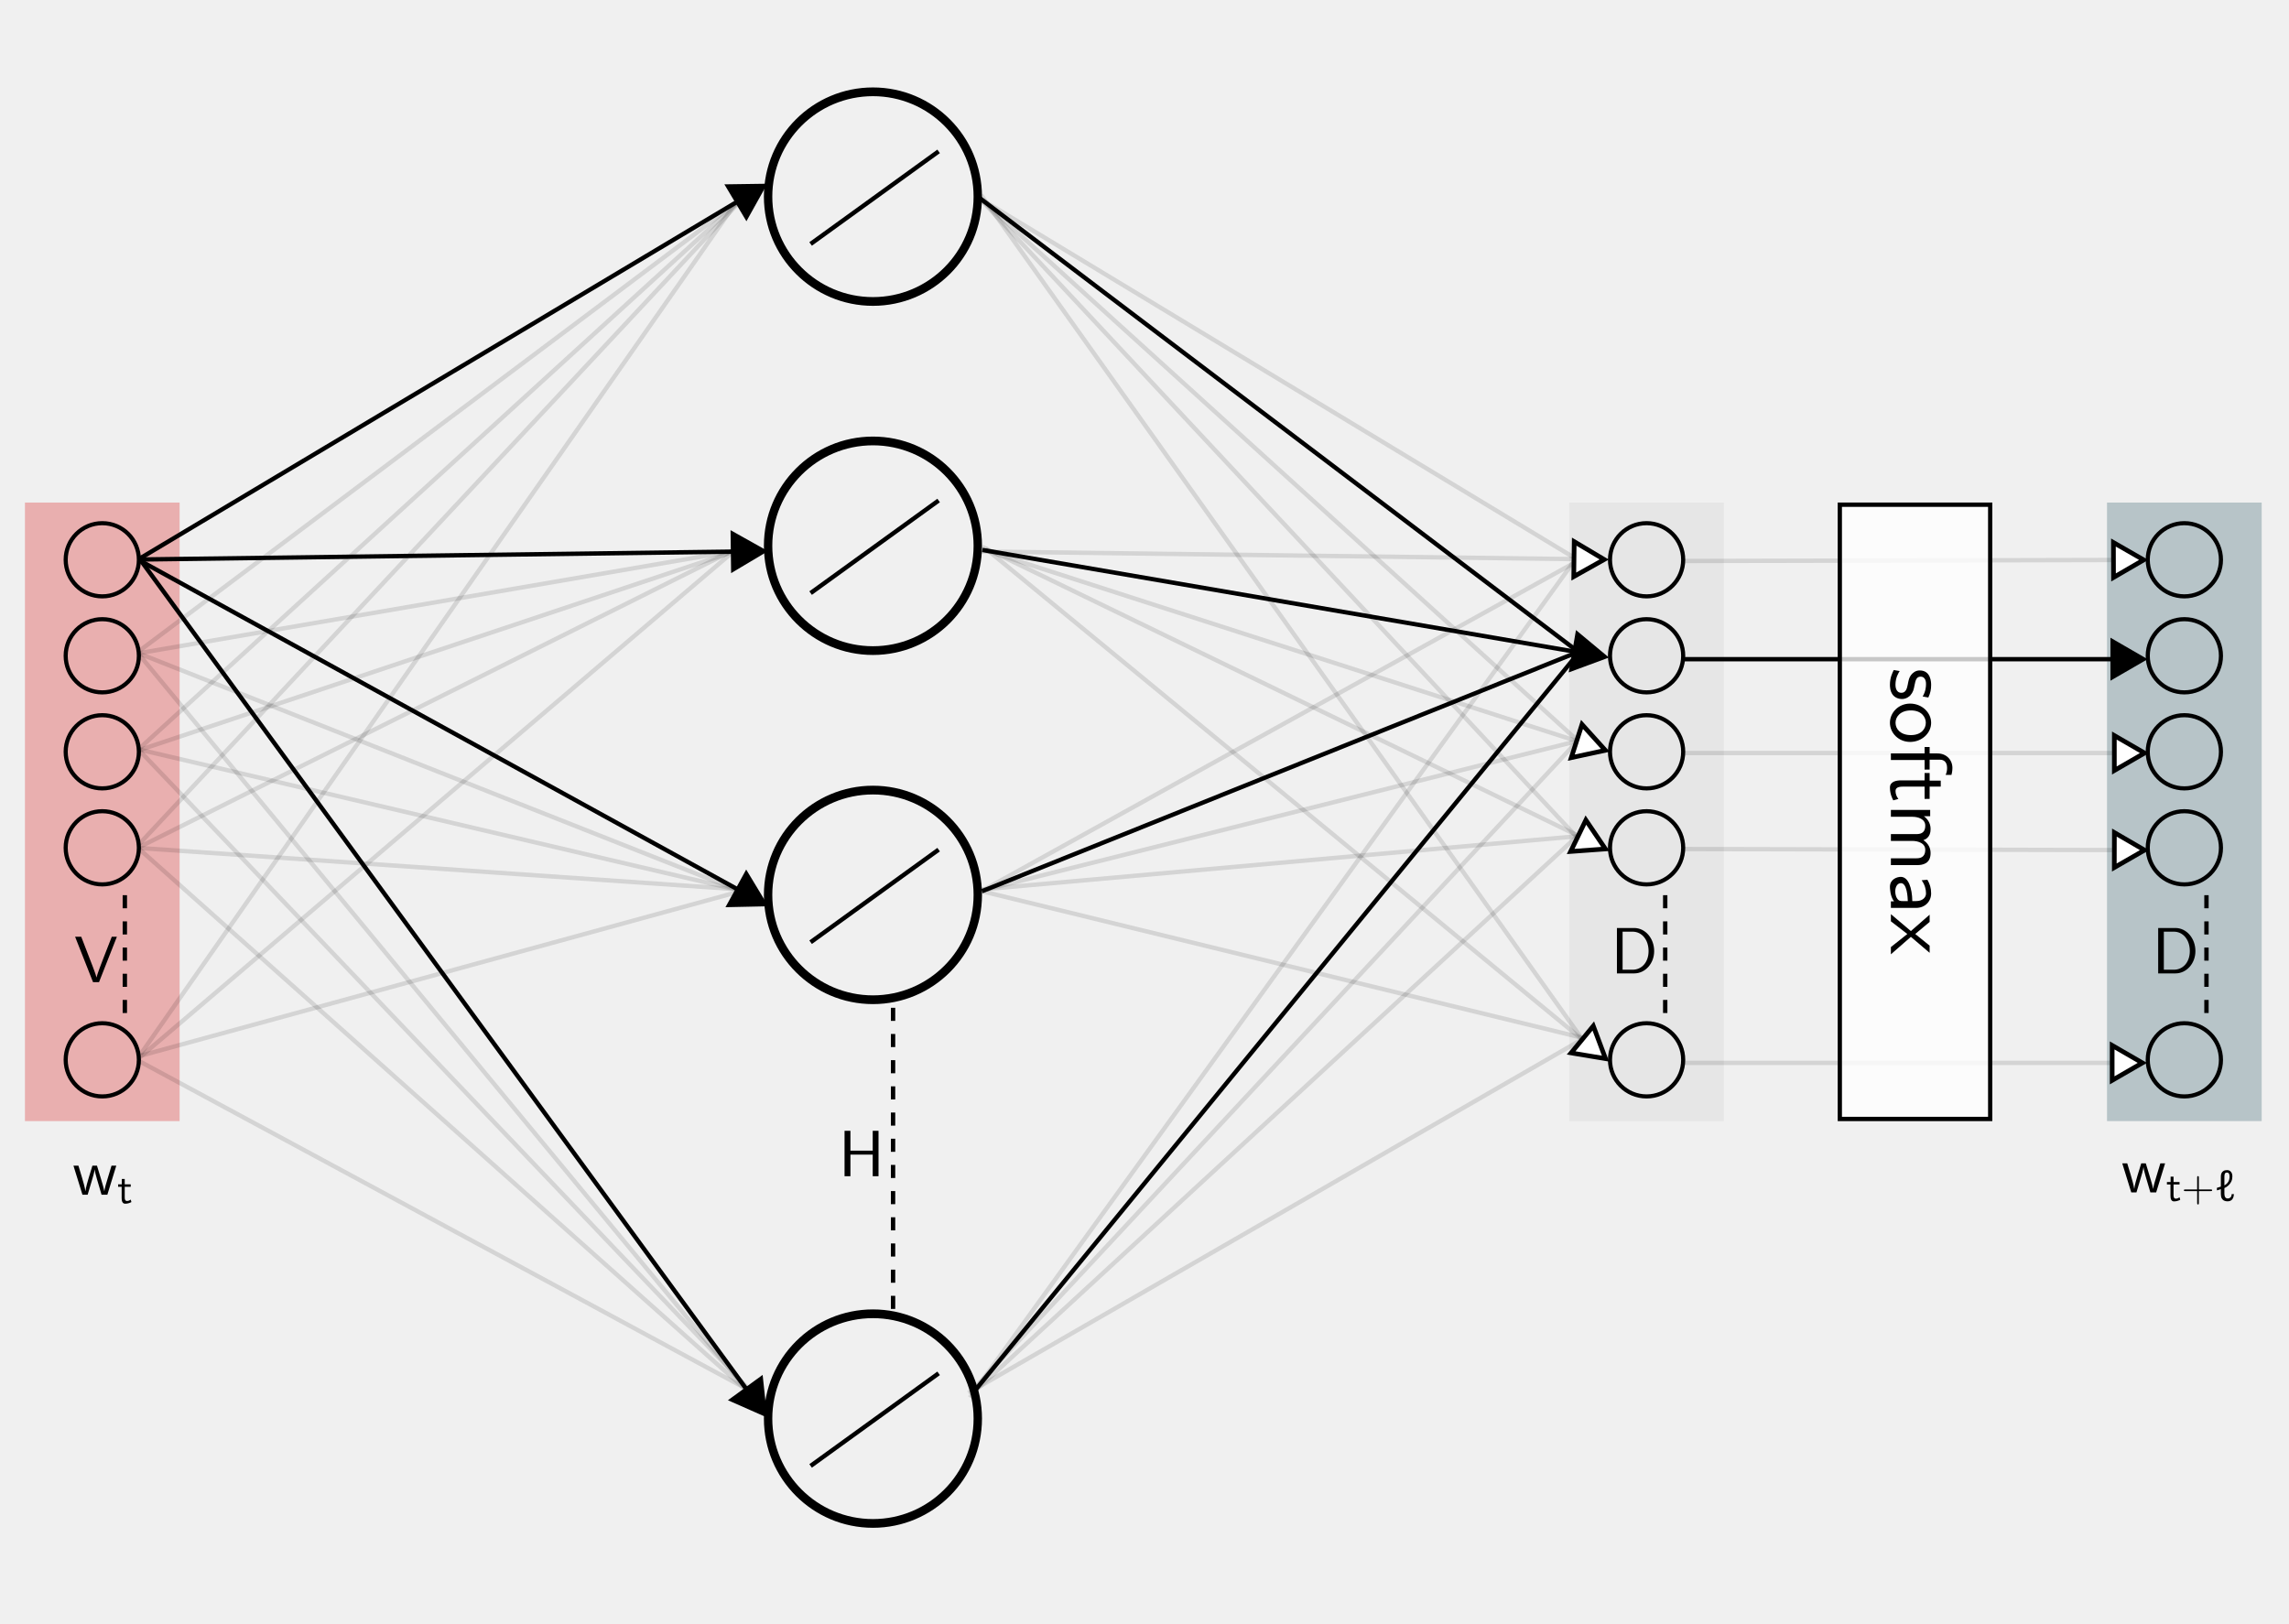
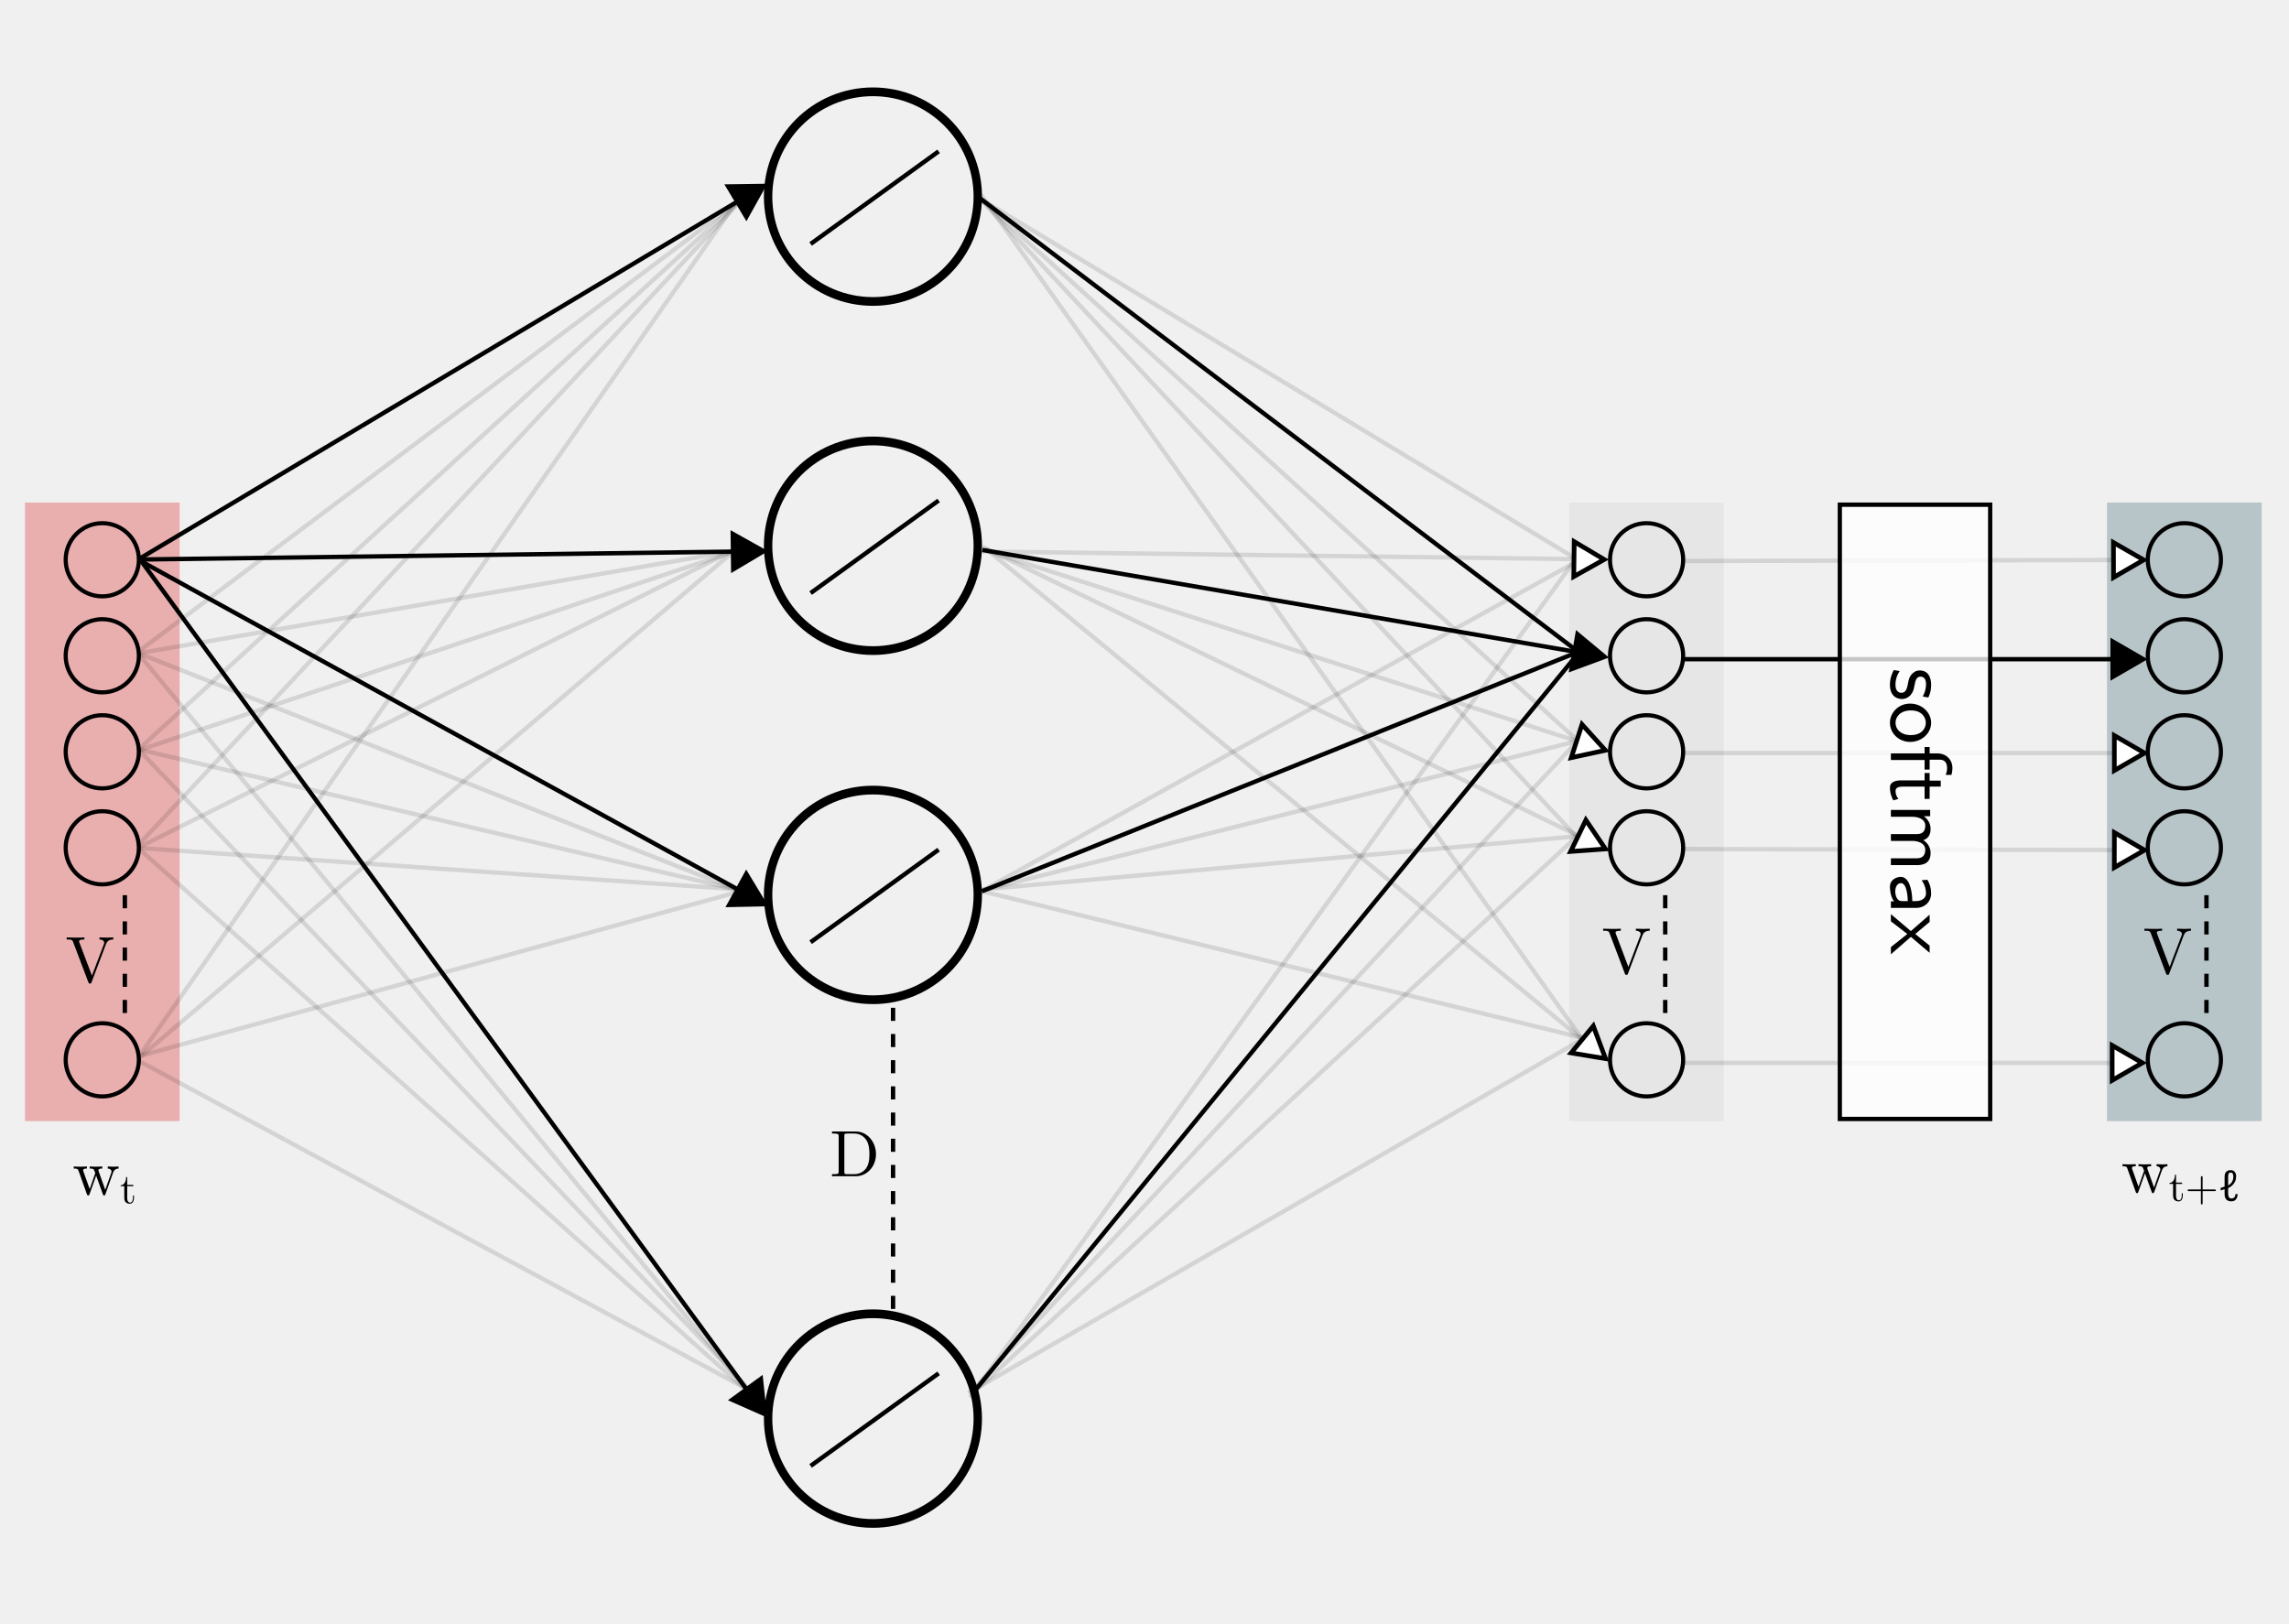
<svg xmlns="http://www.w3.org/2000/svg" width="524.409" height="372.047" id="svg2" version="1.1">
  <defs id="defs4">
    <marker orient="auto" refY="0.0" refX="0.0" id="EmptyTriangleOutL" style="overflow:visible">
      <path id="path4332" d="M 5.77,0.0 L -2.88,5.0 L -2.88,-5.0 L 5.77,0.0 z " style="fill-rule:evenodd;fill:#FFFFFF;stroke:#000000;stroke-width:1.0pt" transform="scale(0.8) translate(-6,0)" />
    </marker>
    <marker orient="auto" refY="0.0" refX="0.0" id="EmptyTriangleInL" style="overflow:visible">
      <path id="path4323" d="M 5.77,0.0 L -2.88,5.0 L -2.88,-5.0 L 5.77,0.0 z " style="fill-rule:evenodd;fill:#FFFFFF;stroke:#000000;stroke-width:1.0pt" transform="scale(-0.8) translate(-6,0)" />
    </marker>
    <marker orient="auto" refY="0.0" refX="0.0" id="TriangleInL" style="overflow:visible">
      <path id="path4305" d="M 5.77,0.0 L -2.88,5.0 L -2.88,-5.0 L 5.77,0.0 z " style="fill-rule:evenodd;stroke:#000000;stroke-width:1.0pt" transform="scale(-0.8)" />
    </marker>
    <marker orient="auto" refY="0.0" refX="0.0" id="TriangleOutL" style="overflow:visible">
      <path id="path4314" d="M 5.77,0.0 L -2.88,5.0 L -2.88,-5.0 L 5.77,0.0 z " style="fill-rule:evenodd;stroke:#000000;stroke-width:1.0pt" transform="scale(0.8)" />
    </marker>
    <marker orient="auto" refY="0.0" refX="0.0" id="Arrow2Mend" style="overflow:visible;">
      <path id="path4199" style="fill-rule:evenodd;stroke-width:0.625;stroke-linejoin:round;" d="M 8.719,4.034 L -2.207,0.016 L 8.719,-4.002 C 6.973,-1.63 6.983,1.616 8.719,4.034 z " transform="scale(0.6) rotate(180) translate(0,0)" />
    </marker>
    <marker orient="auto" refY="0.0" refX="0.0" id="Arrow1Lend" style="overflow:visible;">
      <path id="path4175" d="M 0.0,0.0 L 5.0,-5.0 L -12.5,0.0 L 5.0,5.0 L 0.0,0.0 z " style="fill-rule:evenodd;stroke:#000000;stroke-width:1.0pt;" transform="scale(0.8) rotate(180) translate(12.5,0)" />
    </marker>
    <marker orient="auto" refY="0.0" refX="0.0" id="Arrow2Lend" style="overflow:visible;">
      <path id="path4193" style="fill-rule:evenodd;stroke-width:0.625;stroke-linejoin:round;" d="M 8.719,4.034 L -2.207,0.016 L 8.719,-4.002 C 6.973,-1.63 6.983,1.616 8.719,4.034 z " transform="scale(1.1) rotate(180) translate(1,0)" />
    </marker>
  </defs>
  <g id="layer1" transform="translate(0,-680.3149)">
    <g transform="translate(341.8005,26.57477)" id="g3833" style="fill:#e6e6e6">
      <rect style="fill:#e6e6e6;fill-opacity:1;stroke:#efe8b3;stroke-width:0;stroke-miterlimit:4;stroke-opacity:1;stroke-dasharray:none" id="rect3835" width="35.433" height="141.732" x="17.717" y="768.898" />
      <path style="fill:#e6e6e6;stroke:#000000;stroke-width:2.822;stroke-miterlimit:4;stroke-opacity:1;stroke-dasharray:none" id="path3837" d="m 71,52.047 c 0,13.807 -11.193,25 -25,25 -13.807,0 -25,-11.193 -25,-25 0,-13.807 11.193,-25 25,-25 13.807,0 25,11.193 25,25 z" transform="matrix(0.3353993,0,0,0.3353993,20.0047,808.5472)" />
      <path transform="matrix(0.3353993,0,0,0.3353993,20.0047,830.5472)" d="m 71,52.047 c 0,13.807 -11.193,25 -25,25 -13.807,0 -25,-11.193 -25,-25 0,-13.807 11.193,-25 25,-25 13.807,0 25,11.193 25,25 z" id="path3839" style="fill:#e6e6e6;stroke:#000000;stroke-width:2.822;stroke-miterlimit:4;stroke-opacity:1;stroke-dasharray:none" />
      <path style="fill:#e6e6e6;stroke:#000000;stroke-width:2.822;stroke-miterlimit:4;stroke-opacity:1;stroke-dasharray:none" id="path3841" d="m 71,52.047 c 0,13.807 -11.193,25 -25,25 -13.807,0 -25,-11.193 -25,-25 0,-13.807 11.193,-25 25,-25 13.807,0 25,11.193 25,25 z" transform="matrix(0.3353993,0,0,0.3353993,20.0047,879.1311)" />
      <path transform="matrix(0.3353993,0,0,0.3353993,20.0047,764.5472)" d="m 71,52.047 c 0,13.807 -11.193,25 -25,25 -13.807,0 -25,-11.193 -25,-25 0,-13.807 11.193,-25 25,-25 13.807,0 25,11.193 25,25 z" id="path3845" style="fill:#e6e6e6;stroke:#000000;stroke-width:2.822;stroke-miterlimit:4;stroke-opacity:1;stroke-dasharray:none" />
      <path style="fill:#e6e6e6;stroke:#000000;stroke-width:2.822;stroke-miterlimit:4;stroke-opacity:1;stroke-dasharray:none" id="path3847" d="m 71,52.047 c 0,13.807 -11.193,25 -25,25 -13.807,0 -25,-11.193 -25,-25 0,-13.807 11.193,-25 25,-25 13.807,0 25,11.193 25,25 z" transform="matrix(0.3353993,0,0,0.3353993,20.0047,786.5472)" />
    </g>
    <g id="g3849" transform="translate(465,26.57477)" style="fill:#b7c4c8">
      <rect y="768.898" x="17.717" height="141.732" width="35.433" id="rect3851" style="fill:#b7c4c8;fill-opacity:1;stroke:#efe8b3;stroke-width:0;stroke-miterlimit:4;stroke-opacity:1;stroke-dasharray:none" />
      <path transform="matrix(0.3353993,0,0,0.3353993,20.0047,808.5472)" d="m 71,52.047 c 0,13.807 -11.193,25 -25,25 -13.807,0 -25,-11.193 -25,-25 0,-13.807 11.193,-25 25,-25 13.807,0 25,11.193 25,25 z" id="path3853" style="fill:#b7c4c8;stroke:#000000;stroke-width:2.822;stroke-miterlimit:4;stroke-opacity:1;stroke-dasharray:none" />
      <path style="fill:#b7c4c8;stroke:#000000;stroke-width:2.822;stroke-miterlimit:4;stroke-opacity:1;stroke-dasharray:none" id="path3855" d="m 71,52.047 c 0,13.807 -11.193,25 -25,25 -13.807,0 -25,-11.193 -25,-25 0,-13.807 11.193,-25 25,-25 13.807,0 25,11.193 25,25 z" transform="matrix(0.3353993,0,0,0.3353993,20.0047,830.5472)" />
      <path transform="matrix(0.3353993,0,0,0.3353993,20.0047,879.1311)" d="m 71,52.047 c 0,13.807 -11.193,25 -25,25 -13.807,0 -25,-11.193 -25,-25 0,-13.807 11.193,-25 25,-25 13.807,0 25,11.193 25,25 z" id="path3857" style="fill:#b7c4c8;stroke:#000000;stroke-width:2.822;stroke-miterlimit:4;stroke-opacity:1;stroke-dasharray:none" />
      <path style="fill:#b7c4c8;stroke:#000000;stroke-width:2.822;stroke-miterlimit:4;stroke-opacity:1;stroke-dasharray:none" id="path3861" d="m 71,52.047 c 0,13.807 -11.193,25 -25,25 -13.807,0 -25,-11.193 -25,-25 0,-13.807 11.193,-25 25,-25 13.807,0 25,11.193 25,25 z" transform="matrix(0.3353993,0,0,0.3353993,20.0047,764.5472)" />
      <path transform="matrix(0.3353993,0,0,0.3353993,20.0047,786.5472)" d="m 71,52.047 c 0,13.807 -11.193,25 -25,25 -13.807,0 -25,-11.193 -25,-25 0,-13.807 11.193,-25 25,-25 13.807,0 25,11.193 25,25 z" id="path3863" style="fill:#b7c4c8;stroke:#000000;stroke-width:2.822;stroke-miterlimit:4;stroke-opacity:1;stroke-dasharray:none" />
    </g>
    <rect style="fill:#e9afaf;fill-opacity:1;stroke:#efe8b3;stroke-width:0;stroke-miterlimit:4;stroke-opacity:1;stroke-dasharray:none" id="rect3004" width="35.433" height="141.732" x="5.717" y="795.472" />
    <path style="fill:#e9afaf;stroke:#000000;stroke-width:2.822;stroke-miterlimit:4;stroke-opacity:1;stroke-dasharray:none" id="path3776" d="m 71,52.047 c 0,13.807 -11.193,25 -25,25 -13.807,0 -25,-11.193 -25,-25 0,-13.807 11.193,-25 25,-25 13.807,0 25,11.193 25,25 z" transform="matrix(0.3353993,0,0,0.3353993,8.004704,835.122)" />
    <path transform="matrix(0.3353993,0,0,0.3353993,8.004704,857.122)" d="m 71,52.047 c 0,13.807 -11.193,25 -25,25 -13.807,0 -25,-11.193 -25,-25 0,-13.807 11.193,-25 25,-25 13.807,0 25,11.193 25,25 z" id="path3786" style="fill:#e9afaf;stroke:#000000;stroke-width:2.822;stroke-miterlimit:4;stroke-opacity:1;stroke-dasharray:none" />
    <path style="fill:#e9afaf;stroke:#000000;stroke-width:2.822;stroke-miterlimit:4;stroke-opacity:1;stroke-dasharray:none" id="path3788" d="m 71,52.047 c 0,13.807 -11.193,25 -25,25 -13.807,0 -25,-11.193 -25,-25 0,-13.807 11.193,-25 25,-25 13.807,0 25,11.193 25,25 z" transform="matrix(0.3353993,0,0,0.3353993,8.004704,905.7059)" />
    <path transform="matrix(0.3353993,0,0,0.3353993,8.004704,791.122)" d="m 71,52.047 c 0,13.807 -11.193,25 -25,25 -13.807,0 -25,-11.193 -25,-25 0,-13.807 11.193,-25 25,-25 13.807,0 25,11.193 25,25 z" id="path3820" style="fill:#e9afaf;stroke:#000000;stroke-width:2.822;stroke-miterlimit:4;stroke-opacity:1;stroke-dasharray:none" />
    <path style="fill:#e9afaf;stroke:#000000;stroke-width:2.822;stroke-miterlimit:4;stroke-opacity:1;stroke-dasharray:none" id="path3822" d="m 71,52.047 c 0,13.807 -11.193,25 -25,25 -13.807,0 -25,-11.193 -25,-25 0,-13.807 11.193,-25 25,-25 13.807,0 25,11.193 25,25 z" transform="matrix(0.3353993,0,0,0.3353993,8.004704,813.122)" />
    <path style="fill:none;stroke:#000000;stroke-width:1px;stroke-linecap:butt;stroke-linejoin:miter;stroke-opacity:0.118;marker-end:url(#EmptyTriangleOutL)" d="m 385.5,923.862 105.5,0" id="path4103" />
    <path style="fill:none;stroke:#000000;stroke-width:1px;stroke-linecap:butt;stroke-linejoin:miter;stroke-opacity:1;marker-end:url(#TriangleOutL)" d="m 385.5,831.362 100.843,0" id="path4093" />
    <path id="path4097" d="m 385.5,808.862 105.8,-0.25" style="fill:none;stroke:#000000;stroke-width:1px;stroke-linecap:butt;stroke-linejoin:miter;stroke-opacity:0.118;marker-end:url(#EmptyTriangleOutL)" />
    <path style="fill:none;stroke:#000000;stroke-width:1px;stroke-linecap:butt;stroke-linejoin:miter;stroke-opacity:0.118;marker-end:url(#EmptyTriangleOutL)" d="m 385.5,852.862 106,0" id="path4099" />
    <path id="path4101" d="m 385.5,874.862 106,0.25" style="fill:none;stroke:#000000;stroke-width:1px;stroke-linecap:butt;stroke-linejoin:miter;stroke-opacity:0.118;marker-end:url(#EmptyTriangleOutL)" />
    <g style="fill:#ffffff;fill-opacity:0.781" id="g4073" transform="matrix(0.9721785,0,0,0.9930913,404.2794,-27.62526)">
      <rect y="829.315" x="17.717" height="141.732" width="35.433" id="rect4075" style="fill:#ffffff;fill-opacity:0.781;stroke:#000000;stroke-width:1;stroke-miterlimit:4;stroke-opacity:1;stroke-dasharray:none" />
    </g>
    <text xml:space="preserve" style="font-size:10px;font-style:normal;font-variant:normal;font-weight:normal;font-stretch:normal;line-height:125%;letter-spacing:0px;word-spacing:0px;fill:#000000;fill-opacity:1;stroke:none;font-family:Latin Modern Sans;-inkscape-font-specification:Latin Modern Sans" x="833.28" y="-433.202" id="text4089" transform="matrix(0,1,-1,0,0,0)">
      <tspan id="tspan4091" x="833.28" y="-433.202" style="font-size:20px">softmax</tspan>
    </text>
    <text xml:space="preserve" style="font-size:10px;font-style:normal;font-variant:normal;font-weight:normal;font-stretch:normal;line-height:125%;letter-spacing:0px;word-spacing:0px;fill:#000000;fill-opacity:1;stroke:none;font-family:Latin Modern Sans;-inkscape-font-specification:Latin Modern Sans" x="25.456" y="270.224" id="text4105" transform="translate(0,680.3149)">
      <tspan id="tspan4107" x="25.456" y="270.224" />
    </text>
    <g id="g3134" transform="translate(-4,118)">
      <g id="g4059" transform="translate(0,160)">
        <path style="fill:none;stroke:#000000;stroke-width:2.04;stroke-miterlimit:4;stroke-opacity:1;stroke-dasharray:none;stroke-dashoffset:0" id="path4061" d="m 205,80.547 c 0,13.531 -11.417,24.5 -25.5,24.5 -14.083,0 -25.5,-10.969 -25.5,-24.5 0,-13.531 11.417,-24.5 25.5,-24.5 14.083,0 25.5,10.969 25.5,24.5 z" transform="matrix(0.94196,0,0,-0.9804074,34.90846,806.3409)" />
      </g>
      <path id="path3124" d="M 219.039,877 189.712,898.213" style="fill:none;stroke:#000000;stroke-width:1px;stroke-linecap:butt;stroke-linejoin:miter;stroke-opacity:1" />
    </g>
    <g id="g3139" transform="translate(-4,-2)">
      <g transform="translate(0,160)" id="g3141">
        <path transform="matrix(0.94196,0,0,-0.9804074,34.90846,806.3409)" d="m 205,80.547 c 0,13.531 -11.417,24.5 -25.5,24.5 -14.083,0 -25.5,-10.969 -25.5,-24.5 0,-13.531 11.417,-24.5 25.5,-24.5 14.083,0 25.5,10.969 25.5,24.5 z" id="path3143" style="fill:none;stroke:#000000;stroke-width:2.04;stroke-miterlimit:4;stroke-opacity:1;stroke-dasharray:none;stroke-dashoffset:0" />
      </g>
      <path style="fill:none;stroke:#000000;stroke-width:1px;stroke-linecap:butt;stroke-linejoin:miter;stroke-opacity:1" d="M 219.039,877 189.712,898.213" id="path3145" />
    </g>
    <g transform="translate(-4,-162)" id="g3155">
      <g id="g3157" transform="translate(0,160)">
        <path style="fill:none;stroke:#000000;stroke-width:2.04;stroke-miterlimit:4;stroke-opacity:1;stroke-dasharray:none;stroke-dashoffset:0" id="path3159" d="m 205,80.547 c 0,13.531 -11.417,24.5 -25.5,24.5 -14.083,0 -25.5,-10.969 -25.5,-24.5 0,-13.531 11.417,-24.5 25.5,-24.5 14.083,0 25.5,10.969 25.5,24.5 z" transform="matrix(0.94196,0,0,-0.9804074,34.90846,806.3409)" />
      </g>
      <path id="path3161" d="M 219.039,877 189.712,898.213" style="fill:none;stroke:#000000;stroke-width:1px;stroke-linecap:butt;stroke-linejoin:miter;stroke-opacity:1" />
    </g>
    <g id="g3165" transform="translate(-4,-82)">
      <g transform="translate(0,160)" id="g3167">
        <path transform="matrix(0.94196,0,0,-0.9804074,34.90846,806.3409)" d="m 205,80.547 c 0,13.531 -11.417,24.5 -25.5,24.5 -14.083,0 -25.5,-10.969 -25.5,-24.5 0,-13.531 11.417,-24.5 25.5,-24.5 14.083,0 25.5,10.969 25.5,24.5 z" id="path3169" style="fill:none;stroke:#000000;stroke-width:2.04;stroke-miterlimit:4;stroke-opacity:1;stroke-dasharray:none;stroke-dashoffset:0" />
      </g>
      <path style="fill:none;stroke:#000000;stroke-width:1px;stroke-linecap:butt;stroke-linejoin:miter;stroke-opacity:1" d="M 219.039,877 189.712,898.213" id="path3171" />
    </g>
    <text id="text4117" y="954.074" x="16.626" style="font-size:20px;font-style:normal;font-variant:normal;font-weight:normal;font-stretch:normal;line-height:125%;letter-spacing:0px;word-spacing:0px;fill:#000000;fill-opacity:1;stroke:none;font-family:Latin Modern Sans;-inkscape-font-specification:Latin Modern Sans" xml:space="preserve">
-       <tspan style="font-size:15px" y="954.074" x="16.626" id="tspan4119">w<tspan id="tspan3086" style="font-size:9.75px;baseline-shift:sub">t</tspan>
+       <tspan style="font-size:15px;-inkscape-font-specification:Latin Modern Roman;font-family:Latin Modern Roman" y="954.074" x="16.626" id="tspan4119">w<tspan id="tspan3086" style="font-size:9.75px;baseline-shift:sub;-inkscape-font-specification:Latin Modern Roman;font-family:Latin Modern Roman">t</tspan>
      </tspan>
    </text>
    <g id="g8520" transform="translate(-12,0)">
      <g id="g3131">
        <path style="fill:#e9afaf;stroke:#000000;stroke-width:1;stroke-linecap:butt;stroke-linejoin:miter;stroke-miterlimit:4;stroke-opacity:1;stroke-dasharray:3, 3;stroke-dashoffset:0;marker-start:none" d="m 40.6,885.437 0,28.314" id="path3792" />
        <path id="path3163" d="M 43.836,808.405 182.916,725.327" style="fill:none;stroke:#000000;stroke-width:1px;stroke-linecap:butt;stroke-linejoin:miter;stroke-opacity:1;marker-start:none;marker-mid:none;marker-end:url(#TriangleOutL)" />
        <path style="fill:none;stroke:#000000;stroke-width:1px;stroke-linecap:butt;stroke-linejoin:miter;stroke-opacity:1;marker-start:none;marker-mid:none;marker-end:url(#TriangleOutL)" d="M 43.866,808.521 182.27,806.68" id="path3173" />
        <path id="path3175" d="M 43.836,808.655 183.062,885.24" style="fill:none;stroke:#000000;stroke-width:1px;stroke-linecap:butt;stroke-linejoin:miter;stroke-opacity:1;marker-start:none;marker-mid:none;marker-end:url(#TriangleOutL)" />
        <path style="fill:none;stroke:#000000;stroke-width:1px;stroke-linecap:butt;stroke-linejoin:miter;stroke-opacity:1;marker-start:none;marker-mid:none;marker-end:url(#TriangleOutL)" d="M 43.836,808.155 184.416,1000.549" id="path3177" />
        <path style="fill:none;stroke:#000000;stroke-width:1px;stroke-linecap:butt;stroke-linejoin:miter;stroke-opacity:0.118;marker-start:none;marker-mid:none;marker-end:none" d="M 43.513,829.759 182.209,725.681" id="path7128" />
        <path id="path7130" d="M 43.604,830.021 181.562,806.327" style="fill:none;stroke:#000000;stroke-width:1px;stroke-linecap:butt;stroke-linejoin:miter;stroke-opacity:0.118;marker-start:none;marker-mid:none;marker-end:none" />
        <path style="fill:none;stroke:#000000;stroke-width:1px;stroke-linecap:butt;stroke-linejoin:miter;stroke-opacity:0.118;marker-start:none;marker-mid:none;marker-end:none" d="M 43.836,830.045 181.648,884.533" id="path7132" />
        <path id="path7134" d="M 43.836,830.252 183.709,999.488" style="fill:none;stroke:#000000;stroke-width:1px;stroke-linecap:butt;stroke-linejoin:miter;stroke-opacity:0.118;marker-start:none;marker-mid:none;marker-end:none" />
        <path id="path7136" d="M 43.513,852.209 181.855,726.034" style="fill:none;stroke:#000000;stroke-width:1px;stroke-linecap:butt;stroke-linejoin:miter;stroke-opacity:0.118;marker-start:none;marker-mid:none;marker-end:none" />
        <path id="path7138" d="M 43.482,851.965 182.355,884.533" style="fill:none;stroke:#000000;stroke-width:1px;stroke-linecap:butt;stroke-linejoin:miter;stroke-opacity:0.118;marker-start:none;marker-mid:none;marker-end:none" />
        <path style="fill:none;stroke:#000000;stroke-width:1px;stroke-linecap:butt;stroke-linejoin:miter;stroke-opacity:0.118;marker-start:none;marker-mid:none;marker-end:none" d="M 43.836,852.172 183.709,998.781" id="path7140" />
        <path id="path8500" d="M 43.836,874.8 183.709,999.488" style="fill:none;stroke:#000000;stroke-width:1px;stroke-linecap:butt;stroke-linejoin:miter;stroke-opacity:0.118;marker-start:none;marker-mid:none;marker-end:none" />
        <path style="fill:none;stroke:#000000;stroke-width:1px;stroke-linecap:butt;stroke-linejoin:miter;stroke-opacity:0.118;marker-start:none;marker-mid:none;marker-end:none" d="M 43.482,874.593 182.355,884.179" id="path8502" />
        <path style="fill:none;stroke:#000000;stroke-width:1px;stroke-linecap:butt;stroke-linejoin:miter;stroke-opacity:0.118;marker-start:none;marker-mid:none;marker-end:none" d="M 43.513,874.13 182.916,724.974" id="path8504" />
        <path style="fill:none;stroke:#000000;stroke-width:1px;stroke-linecap:butt;stroke-linejoin:miter;stroke-opacity:0.118;marker-start:none;marker-mid:none;marker-end:none" d="M 43.482,923.237 184.77,999.488" id="path8506" />
        <path id="path8510" d="M 43.836,922.322 181.648,884.533" style="fill:none;stroke:#000000;stroke-width:1px;stroke-linecap:butt;stroke-linejoin:miter;stroke-opacity:0.118;marker-start:none;marker-mid:none;marker-end:none" />
        <path id="path8512" d="M 44.22,921.859 181.855,724.974" style="fill:none;stroke:#000000;stroke-width:1px;stroke-linecap:butt;stroke-linejoin:miter;stroke-opacity:0.118;marker-start:none;marker-mid:none;marker-end:none" />
        <path style="fill:none;stroke:#000000;stroke-width:1px;stroke-linecap:butt;stroke-linejoin:miter;stroke-opacity:0.118;marker-start:none;marker-mid:none;marker-end:none" d="M 43.604,852.295 181.209,806.327" id="path8514" />
        <path id="path8516" d="M 43.604,874.569 181.562,805.619" style="fill:none;stroke:#000000;stroke-width:1px;stroke-linecap:butt;stroke-linejoin:miter;stroke-opacity:0.118;marker-start:none;marker-mid:none;marker-end:none" />
        <path style="fill:none;stroke:#000000;stroke-width:1px;stroke-linecap:butt;stroke-linejoin:miter;stroke-opacity:0.118;marker-start:none;marker-mid:none;marker-end:none" d="M 43.957,922.652 180.855,805.973" id="path8518" />
      </g>
      <path style="fill:#e9afaf;stroke:#000000;stroke-width:1;stroke-linecap:butt;stroke-linejoin:miter;stroke-miterlimit:4;stroke-opacity:1;stroke-dasharray:3, 3;stroke-dashoffset:0;marker-start:none" d="m 216.6,911.238 0,70.387" id="path3128" />
      <g id="g3156" transform="translate(-200,0)">
        <g id="g7310" transform="translate(388,0)">
          <path id="path3162" d="M 187.493,809.819 47.706,725.327" style="fill:none;stroke:#000000;stroke-width:1px;stroke-linecap:butt;stroke-linejoin:miter;stroke-opacity:0.118;marker-start:none;marker-mid:none;marker-end:none" />
          <path id="path3166" d="M 186.432,808.301 47.559,885.24" style="fill:none;stroke:#000000;stroke-width:1px;stroke-linecap:butt;stroke-linejoin:miter;stroke-opacity:0.118;marker-start:none;marker-mid:none;marker-end:none" />
          <path style="fill:none;stroke:#000000;stroke-width:1px;stroke-linecap:butt;stroke-linejoin:miter;stroke-opacity:0.118;marker-start:none;marker-mid:none;marker-end:none" d="M 186.432,806.387 46.206,1000.549" id="path3168" />
          <path style="fill:none;stroke:#000000;stroke-width:1px;stroke-linecap:butt;stroke-linejoin:miter;stroke-opacity:1;marker-start:none;marker-mid:none;marker-end:none" d="M 185.695,829.759 48.413,725.681" id="path3170" />
          <path id="path3172" d="M 187.018,830.021 49.059,806.327" style="fill:none;stroke:#000000;stroke-width:1px;stroke-linecap:butt;stroke-linejoin:miter;stroke-opacity:1;marker-start:url(#TriangleInL);marker-mid:none;marker-end:none" />
          <path style="fill:none;stroke:#000000;stroke-width:1px;stroke-linecap:butt;stroke-linejoin:miter;stroke-opacity:1;marker-start:none;marker-mid:none;marker-end:none" d="M 186.432,829.338 48.973,884.533" id="path3174" />
          <path id="path3176" d="M 185.372,830.252 46.913,999.488" style="fill:none;stroke:#000000;stroke-width:1px;stroke-linecap:butt;stroke-linejoin:miter;stroke-opacity:1;marker-start:none;marker-mid:none;marker-end:none" />
          <path id="path3178" d="M 187.463,851.856 48.766,726.034" style="fill:none;stroke:#000000;stroke-width:1px;stroke-linecap:butt;stroke-linejoin:miter;stroke-opacity:0.118;marker-start:none;marker-mid:none;marker-end:none" />
          <path id="path3180" d="M 187.846,849.49 48.266,884.533" style="fill:none;stroke:#000000;stroke-width:1px;stroke-linecap:butt;stroke-linejoin:miter;stroke-opacity:0.118;marker-start:none;marker-mid:none;marker-end:none" />
          <path style="fill:none;stroke:#000000;stroke-width:1px;stroke-linecap:butt;stroke-linejoin:miter;stroke-opacity:0.118;marker-start:none;marker-mid:none;marker-end:none" d="M 186.786,848.637 46.913,998.781" id="path3182" />
          <path id="path3184" d="M 186.432,870.911 46.913,999.488" style="fill:none;stroke:#000000;stroke-width:1px;stroke-linecap:butt;stroke-linejoin:miter;stroke-opacity:0.118;marker-start:none;marker-mid:none;marker-end:none" />
          <path style="fill:none;stroke:#000000;stroke-width:1px;stroke-linecap:butt;stroke-linejoin:miter;stroke-opacity:0.118;marker-start:none;marker-mid:none;marker-end:none" d="M 187.139,871.764 48.266,884.179" id="path3186" />
          <path style="fill:none;stroke:#000000;stroke-width:1px;stroke-linecap:butt;stroke-linejoin:miter;stroke-opacity:0.118;marker-start:none;marker-mid:none;marker-end:none" d="M 187.109,874.13 47.706,724.974" id="path3188" />
          <path style="fill:none;stroke:#000000;stroke-width:1px;stroke-linecap:butt;stroke-linejoin:miter;stroke-opacity:0.118;marker-start:none;marker-mid:none;marker-end:none" d="M 186.786,918.287 45.852,999.488" id="path3190" />
          <path id="path3192" d="M 189.261,918.787 48.973,884.533" style="fill:none;stroke:#000000;stroke-width:1px;stroke-linecap:butt;stroke-linejoin:miter;stroke-opacity:0.118;marker-start:none;marker-mid:none;marker-end:none" />
          <path id="path3194" d="M 188.17,920.799 48.766,724.974" style="fill:none;stroke:#000000;stroke-width:1px;stroke-linecap:butt;stroke-linejoin:miter;stroke-opacity:0.118;marker-start:none;marker-mid:none;marker-end:none" />
          <path style="fill:none;stroke:#000000;stroke-width:1px;stroke-linecap:butt;stroke-linejoin:miter;stroke-opacity:0.118;marker-start:url(#EmptyTriangleInL);marker-mid:none;marker-end:none" d="M 191.705,808.521 48.352,806.68" id="path3164" />
          <path style="fill:none;stroke:#000000;stroke-width:1px;stroke-linecap:butt;stroke-linejoin:miter;stroke-opacity:0.118;marker-start:url(#EmptyTriangleInL);marker-mid:none;marker-end:none" d="M 191.968,852.295 49.413,806.327" id="path3196" />
          <path id="path3198" d="M 191.968,874.922 49.059,805.619" style="fill:none;stroke:#000000;stroke-width:1px;stroke-linecap:butt;stroke-linejoin:miter;stroke-opacity:0.118;marker-start:url(#EmptyTriangleInL);marker-mid:none;marker-end:none" />
          <path style="fill:none;stroke:#000000;stroke-width:1px;stroke-linecap:butt;stroke-linejoin:miter;stroke-opacity:0.118;marker-start:url(#EmptyTriangleInL);marker-mid:none;marker-end:none" d="M 191.968,923.006 49.766,805.973" id="path3200" />
        </g>
      </g>
    </g>
-     <g id="g8543" transform="matrix(-1,0,0,1,412.1006,0)">
-       <path style="fill:#e9afaf;stroke:#000000;stroke-width:1;stroke-linecap:butt;stroke-linejoin:miter;stroke-miterlimit:4;stroke-opacity:1;stroke-dasharray:3, 3;stroke-dashoffset:0;marker-start:none" d="m 30.6,885.437 0,28.314" id="path8545" />
-       <path id="path3115" d="m -93.4,885.437 0,28.314" style="fill:#e9afaf;stroke:#000000;stroke-width:1;stroke-linecap:butt;stroke-linejoin:miter;stroke-miterlimit:4;stroke-opacity:1;stroke-dasharray:3, 3;stroke-dashoffset:0;marker-start:none" />
-       <text xml:space="preserve" style="font-size:20px;font-style:normal;font-variant:normal;font-weight:normal;font-stretch:normal;line-height:125%;letter-spacing:0px;word-spacing:0px;fill:#000000;fill-opacity:1;stroke:none;font-family:Latin Modern Sans;-inkscape-font-specification:Latin Modern Sans" x="-220.021" y="949.832" id="text3124" transform="scale(-1,1)">
-         <tspan id="tspan3126" x="-220.021" y="949.832" style="font-size:15px">H</tspan>
-       </text>
-     </g>
-     <text xml:space="preserve" style="font-size:20px;font-style:normal;font-variant:normal;font-weight:normal;font-stretch:normal;line-height:125%;letter-spacing:0px;word-spacing:0px;fill:#000000;fill-opacity:1;stroke:none;font-family:Latin Modern Sans;-inkscape-font-specification:Latin Modern Sans" x="17" y="905.362" id="text3103">
-       <tspan id="tspan3105" x="17" y="905.362" style="font-size:15px">V</tspan>
+     <path id="path8545" d="m 381.501,885.437 0,28.314" style="fill:#e9afaf;stroke:#000000;stroke-width:1;stroke-linecap:butt;stroke-linejoin:miter;stroke-miterlimit:4;stroke-opacity:1;stroke-dasharray:3, 3;stroke-dashoffset:0;marker-start:none" />
+     <path style="fill:#e9afaf;stroke:#000000;stroke-width:1;stroke-linecap:butt;stroke-linejoin:miter;stroke-miterlimit:4;stroke-opacity:1;stroke-dasharray:3, 3;stroke-dashoffset:0;marker-start:none" d="m 505.501,885.437 0,28.314" id="path3115" />
+     <text id="text3124" y="949.832" x="190.08" style="font-size:20px;font-style:normal;font-variant:normal;font-weight:normal;font-stretch:normal;line-height:125%;letter-spacing:0px;word-spacing:0px;fill:#000000;fill-opacity:1;stroke:none;font-family:Latin Modern Sans;-inkscape-font-specification:Latin Modern Sans" xml:space="preserve">
+       <tspan style="font-size:15px;font-family:Latin Modern Roman;-inkscape-font-specification:Latin Modern Roman" y="949.832" x="190.08" id="tspan3126">D</tspan>
    </text>
-     <text xml:space="preserve" style="font-size:20px;font-style:normal;font-variant:normal;font-weight:normal;font-stretch:normal;line-height:125%;letter-spacing:0px;word-spacing:0px;fill:#000000;fill-opacity:1;stroke:none;font-family:Latin Modern Sans;-inkscape-font-specification:Latin Modern Sans" x="369" y="903.362" id="text3107">
-       <tspan id="tspan3109" x="369" y="903.362" style="font-size:15px">D</tspan>
+     <text xml:space="preserve" style="font-size:20px;font-style:normal;font-variant:normal;font-weight:normal;font-stretch:normal;line-height:125%;letter-spacing:0px;word-spacing:0px;fill:#000000;fill-opacity:1;stroke:none;font-family:Latin Modern Sans;-inkscape-font-specification:Latin Modern Sans" x="15" y="905.362" id="text3103">
+       <tspan id="tspan3105" x="15" y="905.362" style="font-size:15px;font-family:Latin Modern Roman;-inkscape-font-specification:Latin Modern Roman">V</tspan>
    </text>
-     <text id="text3111" y="903.362" x="493" style="font-size:20px;font-style:normal;font-variant:normal;font-weight:normal;font-stretch:normal;line-height:125%;letter-spacing:0px;word-spacing:0px;fill:#000000;fill-opacity:1;stroke:none;font-family:Latin Modern Sans;-inkscape-font-specification:Latin Modern Sans" xml:space="preserve">
-       <tspan style="font-size:15px" y="903.362" x="493" id="tspan3113">D</tspan>
+     <text xml:space="preserve" style="font-size:20px;font-style:normal;font-variant:normal;font-weight:normal;font-stretch:normal;line-height:125%;letter-spacing:0px;word-spacing:0px;fill:#000000;fill-opacity:1;stroke:none;font-family:Latin Modern Sans;-inkscape-font-specification:Latin Modern Sans" x="367" y="903.362" id="text3107">
+       <tspan id="tspan3109" x="367" y="903.362" style="font-size:15px;font-family:Latin Modern Roman;-inkscape-font-specification:Latin Modern Roman">V</tspan>
+     </text>
+     <text id="text3111" y="903.362" x="491" style="font-size:20px;font-style:normal;font-variant:normal;font-weight:normal;font-stretch:normal;line-height:125%;letter-spacing:0px;word-spacing:0px;fill:#000000;fill-opacity:1;stroke:none;font-family:Latin Modern Sans;-inkscape-font-specification:Latin Modern Sans" xml:space="preserve">
+       <tspan style="font-size:15px;font-family:Latin Modern Roman;-inkscape-font-specification:Latin Modern Roman" y="903.362" x="491" id="tspan3113">V</tspan>
    </text>
    <text xml:space="preserve" style="font-size:20px;font-style:normal;font-variant:normal;font-weight:normal;font-stretch:normal;line-height:125%;letter-spacing:0px;word-spacing:0px;fill:#000000;fill-opacity:1;stroke:none;font-family:Latin Modern Sans;-inkscape-font-specification:Latin Modern Sans" x="422.85" y="270.931" id="text7332" transform="translate(0,680.3149)">
      <tspan id="tspan7334" x="422.85" y="270.931" />
    </text>
    <text id="text4113-7" y="953.545" x="486.009" style="font-size:20px;font-style:normal;font-variant:normal;font-weight:normal;font-stretch:normal;line-height:125%;letter-spacing:0px;word-spacing:0px;fill:#000000;fill-opacity:1;stroke:none;font-family:Latin Modern Sans;-inkscape-font-specification:Latin Modern Sans" xml:space="preserve">
-       <tspan y="953.545" x="486.009" id="tspan4115-9" style="font-size:15px">w<tspan style="font-size:65.001%;baseline-shift:sub" id="tspan3088-9">t+ℓ</tspan>
+       <tspan y="953.545" x="486.009" id="tspan4115-9" style="font-size:15px;-inkscape-font-specification:Latin Modern Roman;font-family:Latin Modern Roman">w<tspan style="font-size:65.001%;baseline-shift:sub;-inkscape-font-specification:Latin Modern Roman;font-family:Latin Modern Roman" id="tspan3088-9">t+ℓ</tspan>
      </tspan>
    </text>
  </g>
</svg>
